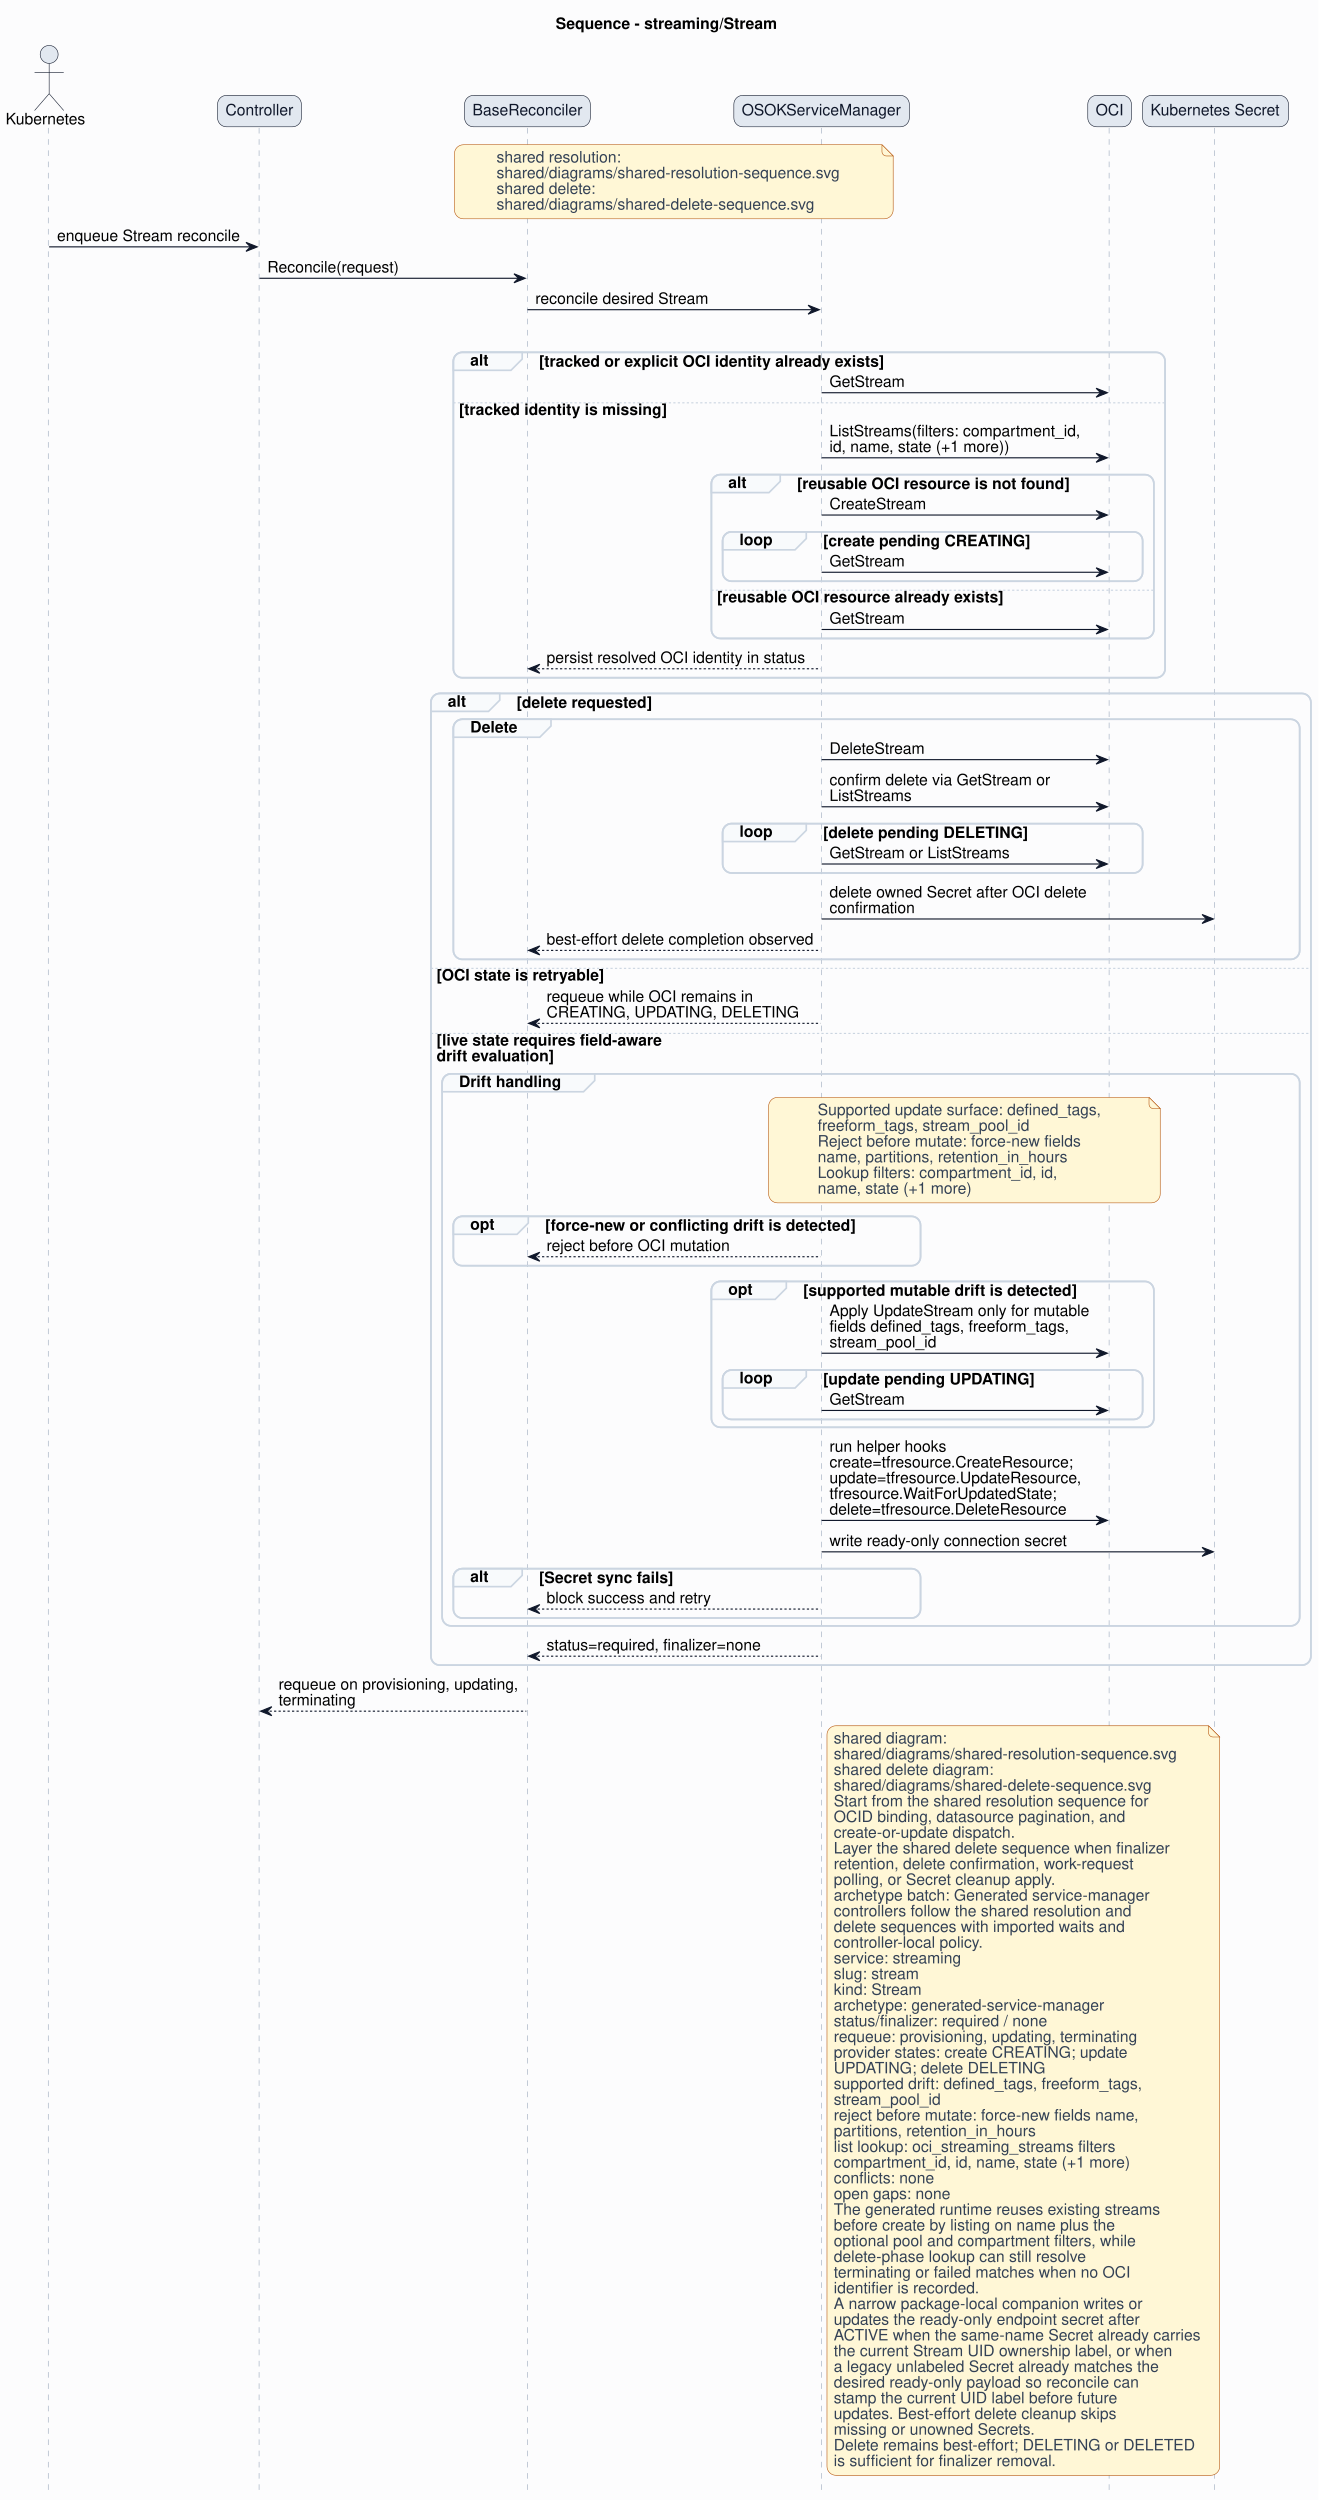
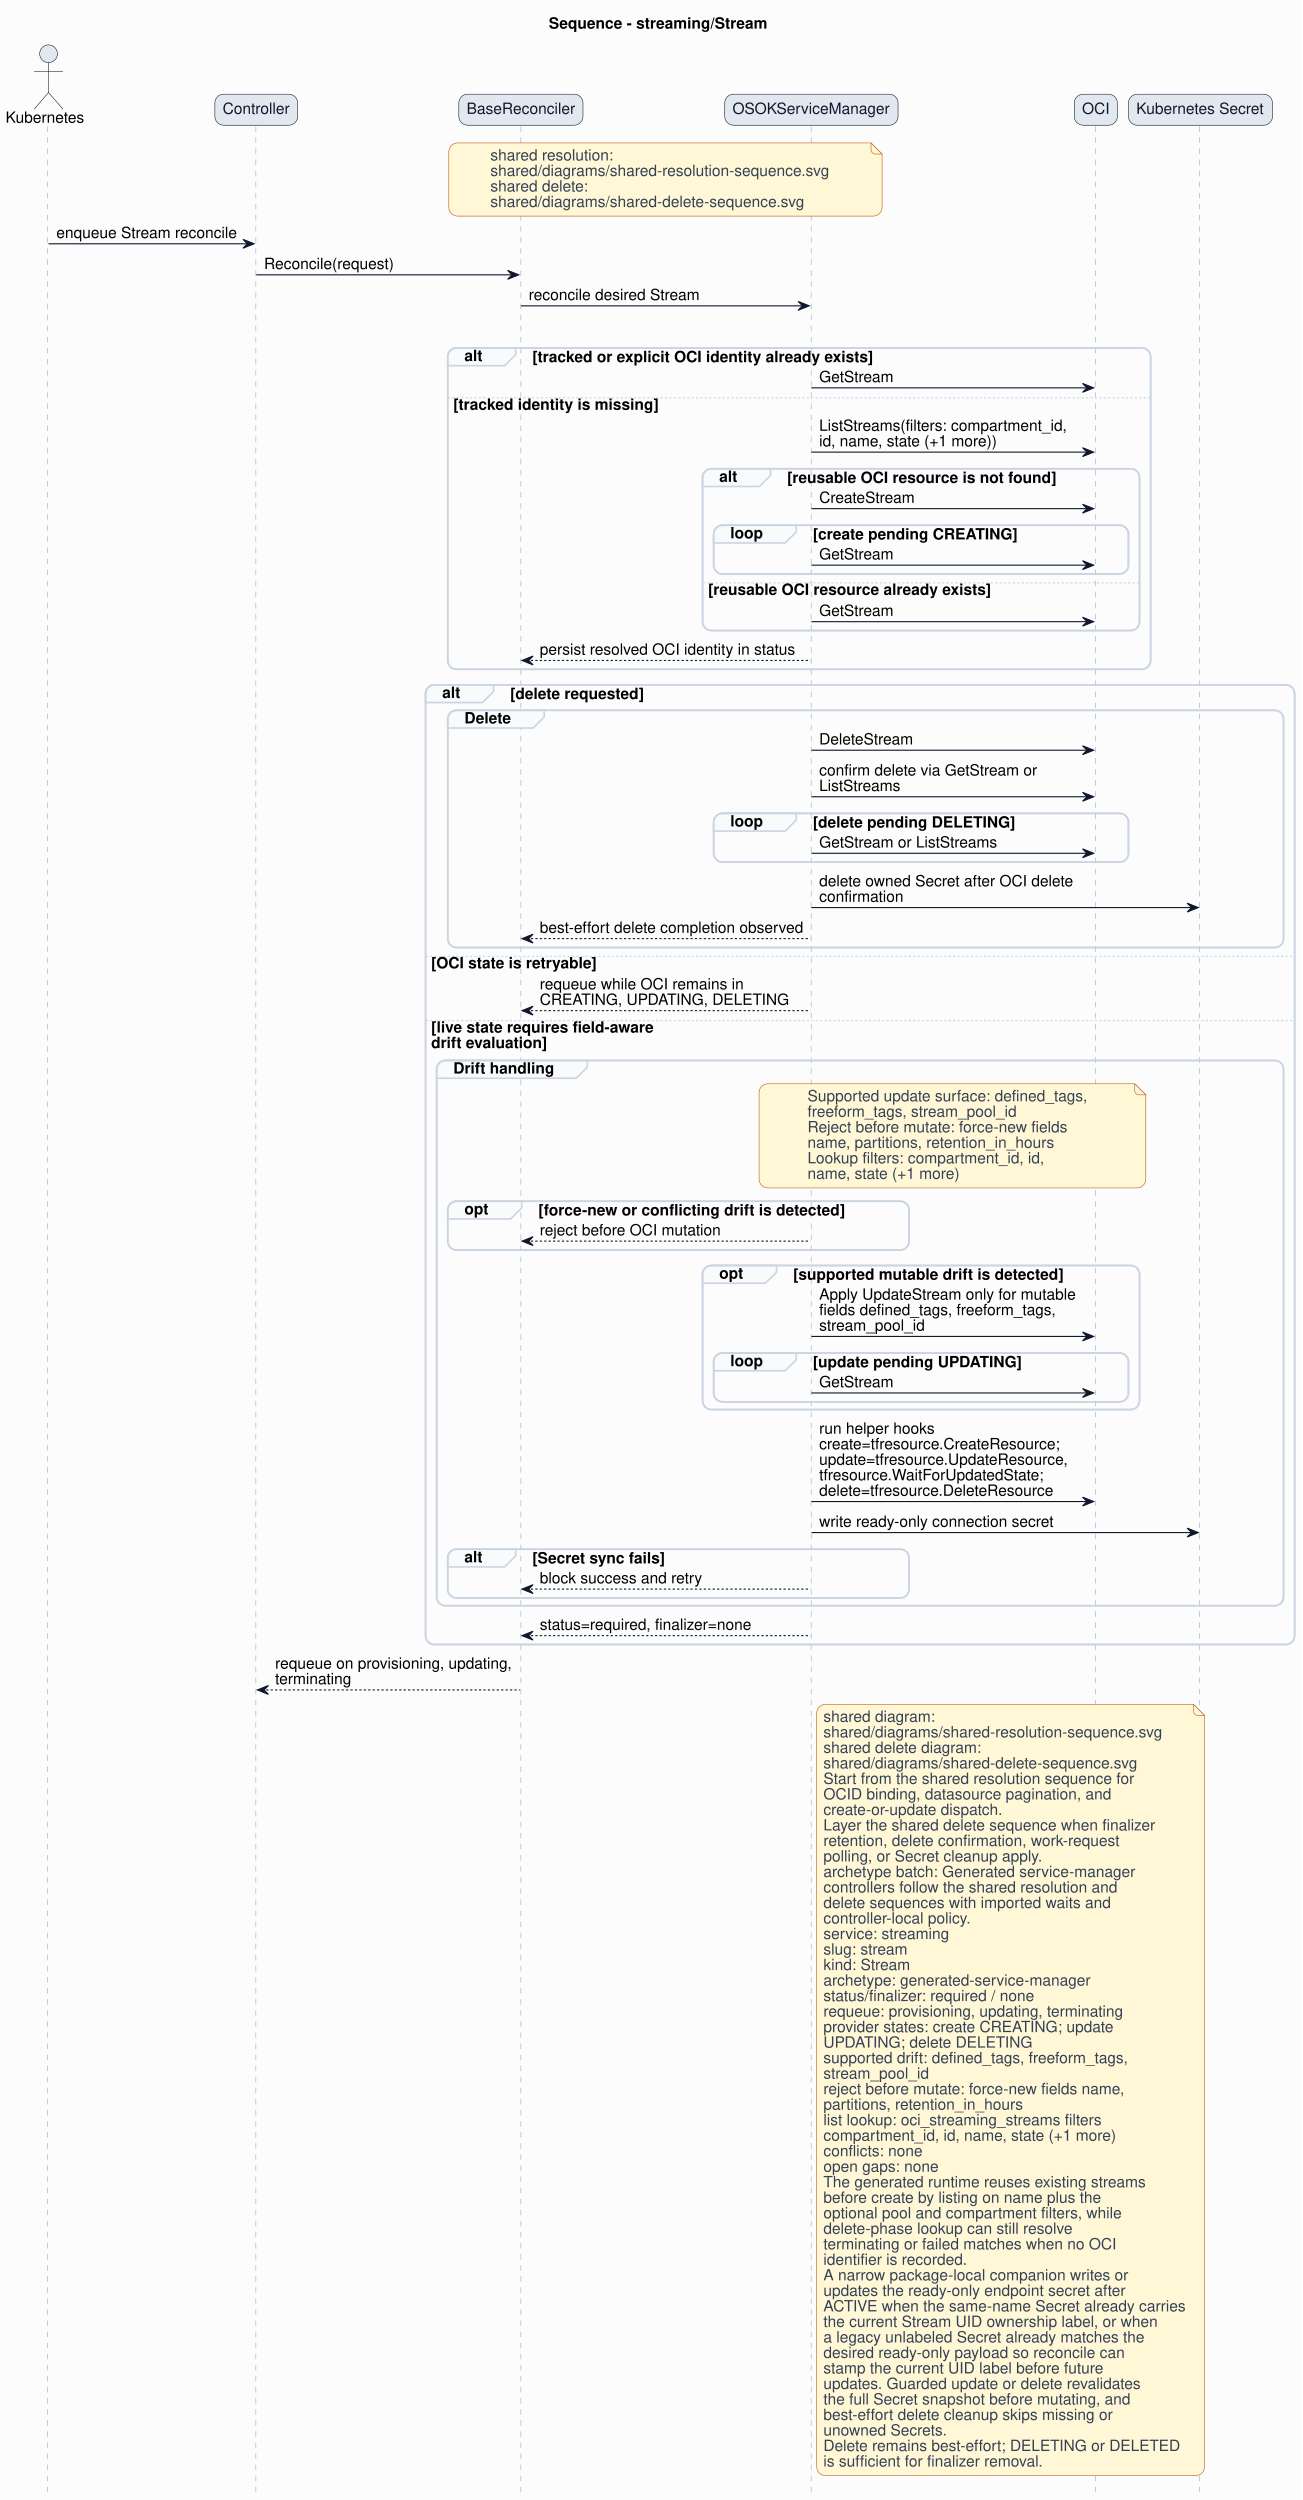
- <svg xmlns="http://www.w3.org/2000/svg" contentStyleType="text/css" data-diagram-type="SEQUENCE" height="2228px" preserveAspectRatio="none" style="width:1175px;height:2228px;background:#FCFCFD;" version="1.1" viewBox="0 0 1175 2228" width="1175px" zoomAndPan="magnify">
+ <svg xmlns="http://www.w3.org/2000/svg" contentStyleType="text/css" data-diagram-type="SEQUENCE" height="2256px" preserveAspectRatio="none" style="width:1175px;height:2256px;background:#FCFCFD;" version="1.1" viewBox="0 0 1175 2256" width="1175px" zoomAndPan="magnify">
  <defs />
  <g>
-     <rect fill="#FCFCFD" height="2228" style="stroke:none;stroke-width:1;" width="1175" x="0" y="0" />
+     <rect fill="#FCFCFD" height="2256" style="stroke:none;stroke-width:1;" width="1175" x="0" y="0" />
    <text fill="#000000" font-family="Helvetica" font-size="14" font-weight="bold" lengthAdjust="spacing" textLength="196.848" x="495.215" y="25.78">Sequence - streaming/Stream</text>
    <rect fill="none" height="290" rx="8" ry="8" style="stroke:#CBD5E1;stroke-width:1.5;" width="634.28" x="404.039" y="314" />
    <rect fill="none" height="146" rx="8" ry="8" style="stroke:#CBD5E1;stroke-width:1.5;" width="394.316" x="634.003" y="423" />
    <rect fill="none" height="44" rx="8" ry="8" style="stroke:#CBD5E1;stroke-width:1.5;" width="374.316" x="644.003" y="474" />
    <rect fill="none" height="866" rx="8" ry="8" style="stroke:#CBD5E1;stroke-width:1.5;" width="784.238" x="384.039" y="618" />
    <rect fill="none" height="214" rx="8" ry="8" style="stroke:#CBD5E1;stroke-width:1.5;" width="754.238" x="404.039" y="641" />
    <rect fill="none" height="44" rx="8" ry="8" style="stroke:#CBD5E1;stroke-width:1.5;" width="374.316" x="644.003" y="734" />
    <rect fill="none" height="492" rx="8" ry="8" style="stroke:#CBD5E1;stroke-width:1.5;" width="764.238" x="394.039" y="957" />
    <rect fill="none" height="44" rx="8" ry="8" style="stroke:#CBD5E1;stroke-width:1.5;" width="416.357" x="404.039" y="1084" />
    <rect fill="none" height="130" rx="8" ry="8" style="stroke:#CBD5E1;stroke-width:1.5;" width="394.316" x="634.003" y="1142" />
    <rect fill="none" height="44" rx="8" ry="8" style="stroke:#CBD5E1;stroke-width:1.5;" width="374.316" x="644.003" y="1221" />
    <rect fill="none" height="44" rx="8" ry="8" style="stroke:#CBD5E1;stroke-width:1.5;" width="416.357" x="404.039" y="1398" />
    <g class="participant-lifeline" data-entity-uid="part1" data-qualified-name="Kubernetes" id="part1-lifeline">
      <g>
-         <rect fill="#000000" fill-opacity="0" height="2107" width="8" x="39.803" y="114" />
-         <line style="stroke:#94A3B8;stroke-width:0.5;stroke-dasharray:5,5;" x1="43" x2="43" y1="114" y2="2221" />
+         <rect fill="#000000" fill-opacity="0" height="2135" width="8" x="39.803" y="114" />
+         <line style="stroke:#94A3B8;stroke-width:0.5;stroke-dasharray:5,5;" x1="43" x2="43" y1="114" y2="2249" />
      </g>
    </g>
    <g class="participant-lifeline" data-entity-uid="part2" data-qualified-name="Controller" id="part2-lifeline">
      <g>
-         <rect fill="#000000" fill-opacity="0" height="2107" width="8" x="227.237" y="114" />
-         <line style="stroke:#94A3B8;stroke-width:0.5;stroke-dasharray:5,5;" x1="230.892" x2="230.892" y1="114" y2="2221" />
+         <rect fill="#000000" fill-opacity="0" height="2135" width="8" x="227.237" y="114" />
+         <line style="stroke:#94A3B8;stroke-width:0.5;stroke-dasharray:5,5;" x1="230.892" x2="230.892" y1="114" y2="2249" />
      </g>
    </g>
    <g class="participant-lifeline" data-entity-uid="part3" data-qualified-name="BaseReconciler" id="part3-lifeline">
      <g>
-         <rect fill="#000000" fill-opacity="0" height="2107" width="8" x="466.063" y="114" />
-         <line style="stroke:#94A3B8;stroke-width:0.5;stroke-dasharray:5,5;" x1="470.039" x2="470.039" y1="114" y2="2221" />
+         <rect fill="#000000" fill-opacity="0" height="2135" width="8" x="466.063" y="114" />
+         <line style="stroke:#94A3B8;stroke-width:0.5;stroke-dasharray:5,5;" x1="470.039" x2="470.039" y1="114" y2="2249" />
      </g>
    </g>
    <g class="participant-lifeline" data-entity-uid="part4" data-qualified-name="ServiceManager" id="part4-lifeline">
      <g>
-         <rect fill="#000000" fill-opacity="0" height="2107" width="8" x="728.2" y="114" />
-         <line style="stroke:#94A3B8;stroke-width:0.5;stroke-dasharray:5,5;" x1="732.003" x2="732.003" y1="114" y2="2221" />
+         <rect fill="#000000" fill-opacity="0" height="2135" width="8" x="728.2" y="114" />
+         <line style="stroke:#94A3B8;stroke-width:0.5;stroke-dasharray:5,5;" x1="732.003" x2="732.003" y1="114" y2="2249" />
      </g>
    </g>
    <g class="participant-lifeline" data-entity-uid="part5" data-qualified-name="OCI" id="part5-lifeline">
      <g>
-         <rect fill="#000000" fill-opacity="0" height="2107" width="8" x="984.875" y="114" />
-         <line style="stroke:#94A3B8;stroke-width:0.5;stroke-dasharray:5,5;" x1="988.43" x2="988.43" y1="114" y2="2221" />
+         <rect fill="#000000" fill-opacity="0" height="2135" width="8" x="984.875" y="114" />
+         <line style="stroke:#94A3B8;stroke-width:0.5;stroke-dasharray:5,5;" x1="988.43" x2="988.43" y1="114" y2="2249" />
      </g>
    </g>
    <g class="participant-lifeline" data-entity-uid="part6" data-qualified-name="SecretStore" id="part6-lifeline">
      <g>
-         <rect fill="#000000" fill-opacity="0" height="2107" width="8" x="1079.298" y="114" />
-         <line style="stroke:#94A3B8;stroke-width:0.5;stroke-dasharray:5,5;" x1="1082.319" x2="1082.319" y1="114" y2="2221" />
+         <rect fill="#000000" fill-opacity="0" height="2135" width="8" x="1079.298" y="114" />
+         <line style="stroke:#94A3B8;stroke-width:0.5;stroke-dasharray:5,5;" x1="1082.319" x2="1082.319" y1="114" y2="2249" />
      </g>
    </g>
    <g class="participant participant-head" data-entity-uid="part1" data-qualified-name="Kubernetes" id="part1-head">
      <text fill="#000000" font-family="Helvetica" font-size="14" lengthAdjust="spacing" textLength="71.606" x="5" y="110.78">Kubernetes</text>
      <ellipse cx="43.803" cy="48.5" fill="#E2E8F0" rx="8" ry="8" style="stroke:#0F172A;stroke-width:0.5;" />
      <path d="M43.803,56.5 L43.803,83.5 M30.803,64.5 L56.803,64.5 M43.803,83.5 L30.803,98.5 M43.803,83.5 L56.803,98.5" fill="none" style="stroke:#0F172A;stroke-width:0.5;" />
    </g>
    <g class="participant participant-head" data-entity-uid="part2" data-qualified-name="Controller" id="part2-head">
      <rect fill="#E2E8F0" height="28" rx="8" ry="8" style="stroke:#0F172A;stroke-width:0.5;" width="74.689" x="193.892" y="85" />
      <text fill="#0F172A" font-family="Helvetica" font-size="14" lengthAdjust="spacing" textLength="60.69" x="200.892" y="102.78">Controller</text>
    </g>
    <g class="participant participant-head" data-entity-uid="part3" data-qualified-name="BaseReconciler" id="part3-head">
      <rect fill="#E2E8F0" height="28" rx="8" ry="8" style="stroke:#0F172A;stroke-width:0.5;" width="112.048" x="414.039" y="85" />
      <text fill="#0F172A" font-family="Helvetica" font-size="14" lengthAdjust="spacing" textLength="98.048" x="421.039" y="102.78">BaseReconciler</text>
    </g>
    <g class="participant participant-head" data-entity-uid="part4" data-qualified-name="ServiceManager" id="part4-head">
      <rect fill="#E2E8F0" height="28" rx="8" ry="8" style="stroke:#0F172A;stroke-width:0.5;" width="156.393" x="654.003" y="85" />
      <text fill="#0F172A" font-family="Helvetica" font-size="14" lengthAdjust="spacing" textLength="142.393" x="661.003" y="102.78">OSOKServiceManager</text>
    </g>
    <g class="participant participant-head" data-entity-uid="part5" data-qualified-name="OCI" id="part5-head">
      <rect fill="#E2E8F0" height="28" rx="8" ry="8" style="stroke:#0F172A;stroke-width:0.5;" width="38.89" x="969.43" y="85" />
      <text fill="#0F172A" font-family="Helvetica" font-size="14" lengthAdjust="spacing" textLength="24.89" x="976.43" y="102.78">OCI</text>
    </g>
    <g class="participant participant-head" data-entity-uid="part6" data-qualified-name="SecretStore" id="part6-head">
      <rect fill="#E2E8F0" height="28" rx="8" ry="8" style="stroke:#0F172A;stroke-width:0.5;" width="129.958" x="1018.319" y="85" />
      <text fill="#0F172A" font-family="Helvetica" font-size="14" lengthAdjust="spacing" textLength="115.958" x="1025.319" y="102.78">Kubernetes Secret</text>
    </g>
    <path d="M405,137 L405,187 A8,8 0 0 0 413,195 L788,195 A8,8 0 0 0 796,187 L796,139 L786,129 L413,129 A8,8 0 0 0 405,137" fill="#FFF7D6" style="stroke:#B45309;stroke-width:0.5;" />
    <path d="M786,129 L786,135 A4,4 0 0 0 790,139 L796,139 L786,129" fill="#FFF7D6" style="stroke:#B45309;stroke-width:0.5;" />
    <text fill="#334155" font-family="Helvetica" font-size="14" lengthAdjust="spacing" textLength="111.289" x="442.483" y="144.78">shared resolution:</text>
    <text fill="#334155" font-family="Helvetica" font-size="14" lengthAdjust="spacing" textLength="307.392" x="442.483" y="158.78">shared/diagrams/shared-resolution-sequence.svg</text>
    <text fill="#334155" font-family="Helvetica" font-size="14" lengthAdjust="spacing" textLength="88.731" x="442.483" y="172.78">shared delete:</text>
    <text fill="#334155" font-family="Helvetica" font-size="14" lengthAdjust="spacing" textLength="284.833" x="442.483" y="186.78">shared/diagrams/shared-delete-sequence.svg</text>
    <g class="message" data-entity-1="part1" data-entity-2="part2" id="msg1">
      <polygon fill="#0F172A" points="219.237,216,229.237,220,219.237,224,223.237,220" style="stroke:#0F172A;stroke-width:1;" />
      <line style="stroke:#0F172A;stroke-width:1;" x1="43.803" x2="225.237" y1="220" y2="220" />
      <text fill="#000000" font-family="Helvetica" font-size="14" lengthAdjust="spacing" textLength="163.434" x="50.803" y="214.78">enqueue Stream reconcile</text>
    </g>
    <g class="message" data-entity-1="part2" data-entity-2="part3" id="msg2">
      <polygon fill="#0F172A" points="458.063,244,468.063,248,458.063,252,462.063,248" style="stroke:#0F172A;stroke-width:1;" />
      <line style="stroke:#0F172A;stroke-width:1;" x1="231.237" x2="464.063" y1="248" y2="248" />
      <text fill="#000000" font-family="Helvetica" font-size="14" lengthAdjust="spacing" textLength="117.496" x="238.237" y="242.78">Reconcile(request)</text>
    </g>
    <g class="message" data-entity-1="part3" data-entity-2="part4" id="msg3">
      <polygon fill="#0F172A" points="720.2,272,730.2,276,720.2,280,724.2,276" style="stroke:#0F172A;stroke-width:1;" />
      <line style="stroke:#0F172A;stroke-width:1;" x1="470.063" x2="726.2" y1="276" y2="276" />
      <text fill="#000000" font-family="Helvetica" font-size="14" lengthAdjust="spacing" textLength="154.848" x="477.063" y="270.78">reconcile desired Stream</text>
    </g>
    <path d="M412.039,314 L465.377,314 L465.377,320 L455.377,330 L404.039,330 L404.039,322 A8,8 0 0 1 412.039,314" fill="#F8FAFC" style="stroke:#CBD5E1;stroke-width:1.5;" />
    <rect fill="none" height="290" rx="8" ry="8" style="stroke:#CBD5E1;stroke-width:1.5;" width="634.28" x="404.039" y="314" />
    <text fill="#000000" font-family="Helvetica" font-size="14" font-weight="bold" lengthAdjust="spacing" textLength="16.338" x="419.039" y="325.78">alt</text>
    <text fill="#000000" font-family="Helvetica" font-size="14" font-weight="bold" lengthAdjust="spacing" textLength="308.109" x="480.377" y="326.78">[tracked or explicit OCI identity already exists]</text>
    <g class="message" data-entity-1="part4" data-entity-2="part5" id="msg4">
      <polygon fill="#0F172A" points="976.875,346,986.875,350,976.875,354,980.875,350" style="stroke:#0F172A;stroke-width:1;" />
      <line style="stroke:#0F172A;stroke-width:1;" x1="732.2" x2="982.875" y1="350" y2="350" />
      <text fill="#000000" font-family="Helvetica" font-size="14" lengthAdjust="spacing" textLength="67.689" x="739.2" y="344.78">GetStream</text>
    </g>
    <line style="stroke:#CBD5E1;stroke-width:1;stroke-dasharray:2,2;" x1="404.039" x2="1038.319" y1="359" y2="359" />
    <text fill="#000000" font-family="Helvetica" font-size="14" font-weight="bold" lengthAdjust="spacing" textLength="185.158" x="409.039" y="369.78">[tracked identity is missing]</text>
    <g class="message" data-entity-1="part4" data-entity-2="part5" id="msg5">
      <polygon fill="#0F172A" points="976.875,404,986.875,408,976.875,412,980.875,408" style="stroke:#0F172A;stroke-width:1;" />
      <line style="stroke:#0F172A;stroke-width:1;" x1="732.2" x2="982.875" y1="408" y2="408" />
      <text fill="#000000" font-family="Helvetica" font-size="14" lengthAdjust="spacing" textLength="224.068" x="739.2" y="388.78">ListStreams(filters: compartment_id,</text>
      <text fill="#000000" font-family="Helvetica" font-size="14" lengthAdjust="spacing" textLength="161.451" x="739.2" y="402.78">id, name, state (+1 more))</text>
    </g>
    <path d="M642.003,423 L695.341,423 L695.341,429 L685.341,439 L634.003,439 L634.003,431 A8,8 0 0 1 642.003,423" fill="#F8FAFC" style="stroke:#CBD5E1;stroke-width:1.5;" />
    <rect fill="none" height="146" rx="8" ry="8" style="stroke:#CBD5E1;stroke-width:1.5;" width="394.316" x="634.003" y="423" />
    <text fill="#000000" font-family="Helvetica" font-size="14" font-weight="bold" lengthAdjust="spacing" textLength="16.338" x="649.003" y="434.78">alt</text>
    <text fill="#000000" font-family="Helvetica" font-size="14" font-weight="bold" lengthAdjust="spacing" textLength="242.703" x="710.341" y="435.78">[reusable OCI resource is not found]</text>
    <g class="message" data-entity-1="part4" data-entity-2="part5" id="msg6">
      <polygon fill="#0F172A" points="976.875,455,986.875,459,976.875,463,980.875,459" style="stroke:#0F172A;stroke-width:1;" />
      <line style="stroke:#0F172A;stroke-width:1;" x1="732.2" x2="982.875" y1="459" y2="459" />
      <text fill="#000000" font-family="Helvetica" font-size="14" lengthAdjust="spacing" textLength="87.144" x="739.2" y="453.78">CreateStream</text>
    </g>
    <path d="M652.003,474 L718.548,474 L718.548,480 L708.548,490 L644.003,490 L644.003,482 A8,8 0 0 1 652.003,474" fill="#F8FAFC" style="stroke:#CBD5E1;stroke-width:1.5;" />
    <rect fill="none" height="44" rx="8" ry="8" style="stroke:#CBD5E1;stroke-width:1.5;" width="374.316" x="644.003" y="474" />
    <text fill="#000000" font-family="Helvetica" font-size="14" font-weight="bold" lengthAdjust="spacing" textLength="29.545" x="659.003" y="485.78">loop</text>
    <text fill="#000000" font-family="Helvetica" font-size="14" font-weight="bold" lengthAdjust="spacing" textLength="185.903" x="733.548" y="486.78">[create pending CREATING]</text>
    <g class="message" data-entity-1="part4" data-entity-2="part5" id="msg7">
      <polygon fill="#0F172A" points="976.875,506,986.875,510,976.875,514,980.875,510" style="stroke:#0F172A;stroke-width:1;" />
      <line style="stroke:#0F172A;stroke-width:1;" x1="732.2" x2="982.875" y1="510" y2="510" />
      <text fill="#000000" font-family="Helvetica" font-size="14" lengthAdjust="spacing" textLength="67.689" x="739.2" y="504.78">GetStream</text>
    </g>
    <line style="stroke:#CBD5E1;stroke-width:1;stroke-dasharray:2,2;" x1="634.003" x2="1028.319" y1="526" y2="526" />
    <text fill="#000000" font-family="Helvetica" font-size="14" font-weight="bold" lengthAdjust="spacing" textLength="255.233" x="639.003" y="536.78">[reusable OCI resource already exists]</text>
    <g class="message" data-entity-1="part4" data-entity-2="part5" id="msg8">
      <polygon fill="#0F172A" points="976.875,557,986.875,561,976.875,565,980.875,561" style="stroke:#0F172A;stroke-width:1;" />
      <line style="stroke:#0F172A;stroke-width:1;" x1="732.2" x2="982.875" y1="561" y2="561" />
      <text fill="#000000" font-family="Helvetica" font-size="14" lengthAdjust="spacing" textLength="67.689" x="739.2" y="555.78">GetStream</text>
    </g>
    <g class="message" data-entity-1="part4" data-entity-2="part3" id="msg9">
      <polygon fill="#0F172A" points="481.063,592,471.063,596,481.063,600,477.063,596" style="stroke:#0F172A;stroke-width:1;" />
      <line style="stroke:#0F172A;stroke-width:1;stroke-dasharray:2,2;" x1="475.063" x2="731.2" y1="596" y2="596" />
      <text fill="#000000" font-family="Helvetica" font-size="14" lengthAdjust="spacing" textLength="231.096" x="487.063" y="590.78">persist resolved OCI identity in status</text>
    </g>
    <path d="M392.039,618 L445.377,618 L445.377,624 L435.377,634 L384.039,634 L384.039,626 A8,8 0 0 1 392.039,618" fill="#F8FAFC" style="stroke:#CBD5E1;stroke-width:1.5;" />
    <rect fill="none" height="866" rx="8" ry="8" style="stroke:#CBD5E1;stroke-width:1.5;" width="784.238" x="384.039" y="618" />
    <text fill="#000000" font-family="Helvetica" font-size="14" font-weight="bold" lengthAdjust="spacing" textLength="16.338" x="399.039" y="629.78">alt</text>
    <text fill="#000000" font-family="Helvetica" font-size="14" font-weight="bold" lengthAdjust="spacing" textLength="120.586" x="460.377" y="630.78">[delete requested]</text>
    <path d="M412.039,641 L491.06,641 L491.06,647 L481.06,657 L404.039,657 L404.039,649 A8,8 0 0 1 412.039,641" fill="#F8FAFC" style="stroke:#CBD5E1;stroke-width:1.5;" />
    <rect fill="none" height="214" rx="8" ry="8" style="stroke:#CBD5E1;stroke-width:1.5;" width="754.238" x="404.039" y="641" />
    <text fill="#000000" font-family="Helvetica" font-size="14" font-weight="bold" lengthAdjust="spacing" textLength="42.02" x="419.039" y="652.78">Delete</text>
    <g class="message" data-entity-1="part4" data-entity-2="part5" id="msg10">
      <polygon fill="#0F172A" points="976.875,673,986.875,677,976.875,681,980.875,677" style="stroke:#0F172A;stroke-width:1;" />
      <line style="stroke:#0F172A;stroke-width:1;" x1="732.2" x2="982.875" y1="677" y2="677" />
      <text fill="#000000" font-family="Helvetica" font-size="14" lengthAdjust="spacing" textLength="85.593" x="739.2" y="671.78">DeleteStream</text>
    </g>
    <g class="message" data-entity-1="part4" data-entity-2="part5" id="msg11">
      <polygon fill="#0F172A" points="976.875,715,986.875,719,976.875,723,980.875,719" style="stroke:#0F172A;stroke-width:1;" />
      <line style="stroke:#0F172A;stroke-width:1;" x1="732.2" x2="982.875" y1="719" y2="719" />
      <text fill="#000000" font-family="Helvetica" font-size="14" lengthAdjust="spacing" textLength="197.634" x="739.2" y="699.78">confirm delete via GetStream or</text>
      <text fill="#000000" font-family="Helvetica" font-size="14" lengthAdjust="spacing" textLength="73.91" x="739.2" y="713.78">ListStreams</text>
    </g>
    <path d="M652.003,734 L718.548,734 L718.548,740 L708.548,750 L644.003,750 L644.003,742 A8,8 0 0 1 652.003,734" fill="#F8FAFC" style="stroke:#CBD5E1;stroke-width:1.5;" />
    <rect fill="none" height="44" rx="8" ry="8" style="stroke:#CBD5E1;stroke-width:1.5;" width="374.316" x="644.003" y="734" />
    <text fill="#000000" font-family="Helvetica" font-size="14" font-weight="bold" lengthAdjust="spacing" textLength="29.545" x="659.003" y="745.78">loop</text>
    <text fill="#000000" font-family="Helvetica" font-size="14" font-weight="bold" lengthAdjust="spacing" textLength="182.779" x="733.548" y="746.78">[delete pending DELETING]</text>
    <g class="message" data-entity-1="part4" data-entity-2="part5" id="msg12">
      <polygon fill="#0F172A" points="976.875,766,986.875,770,976.875,774,980.875,770" style="stroke:#0F172A;stroke-width:1;" />
      <line style="stroke:#0F172A;stroke-width:1;" x1="732.2" x2="982.875" y1="770" y2="770" />
      <text fill="#000000" font-family="Helvetica" font-size="14" lengthAdjust="spacing" textLength="161.827" x="739.2" y="764.78">GetStream or ListStreams</text>
    </g>
    <g class="message" data-entity-1="part4" data-entity-2="part6" id="msg13">
      <polygon fill="#0F172A" points="1071.298,815,1081.298,819,1071.298,823,1075.298,819" style="stroke:#0F172A;stroke-width:1;" />
      <line style="stroke:#0F172A;stroke-width:1;" x1="732.2" x2="1077.298" y1="819" y2="819" />
      <text fill="#000000" font-family="Helvetica" font-size="14" lengthAdjust="spacing" textLength="230.357" x="739.2" y="799.78">delete owned Secret after OCI delete</text>
      <text fill="#000000" font-family="Helvetica" font-size="14" lengthAdjust="spacing" textLength="76.255" x="739.2" y="813.78">confirmation</text>
    </g>
    <g class="message" data-entity-1="part4" data-entity-2="part3" id="msg14">
      <polygon fill="#0F172A" points="481.063,843,471.063,847,481.063,851,477.063,847" style="stroke:#0F172A;stroke-width:1;" />
      <line style="stroke:#0F172A;stroke-width:1;stroke-dasharray:2,2;" x1="475.063" x2="731.2" y1="847" y2="847" />
      <text fill="#000000" font-family="Helvetica" font-size="14" lengthAdjust="spacing" textLength="238.137" x="487.063" y="841.78">best-effort delete completion observed</text>
    </g>
    <line style="stroke:#CBD5E1;stroke-width:1;stroke-dasharray:2,2;" x1="384.039" x2="1168.277" y1="863" y2="863" />
    <text fill="#000000" font-family="Helvetica" font-size="14" font-weight="bold" lengthAdjust="spacing" textLength="149.386" x="389.039" y="873.78">[OCI state is retryable]</text>
    <g class="message" data-entity-1="part4" data-entity-2="part3" id="msg15">
      <polygon fill="#0F172A" points="481.063,908,471.063,912,481.063,916,477.063,912" style="stroke:#0F172A;stroke-width:1;" />
      <line style="stroke:#0F172A;stroke-width:1;stroke-dasharray:2,2;" x1="475.063" x2="731.2" y1="912" y2="912" />
      <text fill="#000000" font-family="Helvetica" font-size="14" lengthAdjust="spacing" textLength="184.42" x="487.063" y="892.78">requeue while OCI remains in</text>
      <text fill="#000000" font-family="Helvetica" font-size="14" lengthAdjust="spacing" textLength="230.248" x="487.063" y="906.78">CREATING, UPDATING, DELETING</text>
    </g>
    <line style="stroke:#CBD5E1;stroke-width:1;stroke-dasharray:2,2;" x1="384.039" x2="1168.277" y1="921" y2="921" />
    <text fill="#000000" font-family="Helvetica" font-size="14" font-weight="bold" lengthAdjust="spacing" textLength="200.751" x="389.039" y="931.78">[live state requires field-aware</text>
    <text fill="#000000" font-family="Helvetica" font-size="14" font-weight="bold" lengthAdjust="spacing" textLength="105.007" x="389.039" y="945.78">drift evaluation]</text>
    <path d="M402.039,957 L530.025,957 L530.025,963 L520.025,973 L394.039,973 L394.039,965 A8,8 0 0 1 402.039,957" fill="#F8FAFC" style="stroke:#CBD5E1;stroke-width:1.5;" />
    <rect fill="none" height="492" rx="8" ry="8" style="stroke:#CBD5E1;stroke-width:1.5;" width="764.238" x="394.039" y="957" />
    <text fill="#000000" font-family="Helvetica" font-size="14" font-weight="bold" lengthAdjust="spacing" textLength="90.986" x="409.039" y="968.78">Drift handling</text>
    <path d="M685,986 L685,1064 A8,8 0 0 0 693,1072 L1026,1072 A8,8 0 0 0 1034,1064 L1034,988 L1024,978 L693,978 A8,8 0 0 0 685,986" fill="#FFF7D6" style="stroke:#B45309;stroke-width:0.5;" />
    <path d="M1024,978 L1024,984 A4,4 0 0 0 1028,988 L1034,988 L1024,978" fill="#FFF7D6" style="stroke:#B45309;stroke-width:0.5;" />
    <text fill="#334155" font-family="Helvetica" font-size="14" lengthAdjust="spacing" textLength="252.964" x="728.676" y="993.78">Supported update surface: defined_tags,</text>
    <text fill="#334155" font-family="Helvetica" font-size="14" lengthAdjust="spacing" textLength="189.875" x="728.676" y="1007.78">freeform_tags, stream_pool_id</text>
    <text fill="#334155" font-family="Helvetica" font-size="14" lengthAdjust="spacing" textLength="235.778" x="728.676" y="1021.78">Reject before mutate: force-new fields</text>
    <text fill="#334155" font-family="Helvetica" font-size="14" lengthAdjust="spacing" textLength="223.357" x="728.676" y="1035.78">name, partitions, retention_in_hours</text>
    <text fill="#334155" font-family="Helvetica" font-size="14" lengthAdjust="spacing" textLength="213.992" x="728.676" y="1049.78">Lookup filters: compartment_id, id,</text>
    <text fill="#334155" font-family="Helvetica" font-size="14" lengthAdjust="spacing" textLength="138.113" x="728.676" y="1063.78">name, state (+1 more)</text>
    <path d="M412.039,1084 L470.805,1084 L470.805,1090 L460.805,1100 L404.039,1100 L404.039,1092 A8,8 0 0 1 412.039,1084" fill="#F8FAFC" style="stroke:#CBD5E1;stroke-width:1.5;" />
    <rect fill="none" height="44" rx="8" ry="8" style="stroke:#CBD5E1;stroke-width:1.5;" width="416.357" x="404.039" y="1084" />
    <text fill="#000000" font-family="Helvetica" font-size="14" font-weight="bold" lengthAdjust="spacing" textLength="21.766" x="419.039" y="1095.78">opt</text>
    <text fill="#000000" font-family="Helvetica" font-size="14" font-weight="bold" lengthAdjust="spacing" textLength="276.131" x="485.805" y="1096.78">[force-new or conflicting drift is detected]</text>
    <g class="message" data-entity-1="part4" data-entity-2="part3" id="msg16">
      <polygon fill="#0F172A" points="481.063,1116,471.063,1120,481.063,1124,477.063,1120" style="stroke:#0F172A;stroke-width:1;" />
      <line style="stroke:#0F172A;stroke-width:1;stroke-dasharray:2,2;" x1="475.063" x2="731.2" y1="1120" y2="1120" />
      <text fill="#000000" font-family="Helvetica" font-size="14" lengthAdjust="spacing" textLength="164.185" x="487.063" y="1114.78">reject before OCI mutation</text>
    </g>
    <path d="M642.003,1142 L700.769,1142 L700.769,1148 L690.769,1158 L634.003,1158 L634.003,1150 A8,8 0 0 1 642.003,1142" fill="#F8FAFC" style="stroke:#CBD5E1;stroke-width:1.5;" />
    <rect fill="none" height="130" rx="8" ry="8" style="stroke:#CBD5E1;stroke-width:1.5;" width="394.316" x="634.003" y="1142" />
    <text fill="#000000" font-family="Helvetica" font-size="14" font-weight="bold" lengthAdjust="spacing" textLength="21.766" x="649.003" y="1153.78">opt</text>
    <text fill="#000000" font-family="Helvetica" font-size="14" font-weight="bold" lengthAdjust="spacing" textLength="243.462" x="715.769" y="1154.78">[supported mutable drift is detected]</text>
    <g class="message" data-entity-1="part4" data-entity-2="part5" id="msg17">
      <polygon fill="#0F172A" points="976.875,1202,986.875,1206,976.875,1210,980.875,1206" style="stroke:#0F172A;stroke-width:1;" />
      <line style="stroke:#0F172A;stroke-width:1;" x1="732.2" x2="982.875" y1="1206" y2="1206" />
      <text fill="#000000" font-family="Helvetica" font-size="14" lengthAdjust="spacing" textLength="232.675" x="739.2" y="1172.78">Apply UpdateStream only for mutable</text>
      <text fill="#000000" font-family="Helvetica" font-size="14" lengthAdjust="spacing" textLength="214.792" x="739.2" y="1186.78">fields defined_tags, freeform_tags,</text>
      <text fill="#000000" font-family="Helvetica" font-size="14" lengthAdjust="spacing" textLength="95.724" x="739.2" y="1200.78">stream_pool_id</text>
    </g>
    <path d="M652.003,1221 L718.548,1221 L718.548,1227 L708.548,1237 L644.003,1237 L644.003,1229 A8,8 0 0 1 652.003,1221" fill="#F8FAFC" style="stroke:#CBD5E1;stroke-width:1.5;" />
    <rect fill="none" height="44" rx="8" ry="8" style="stroke:#CBD5E1;stroke-width:1.5;" width="374.316" x="644.003" y="1221" />
    <text fill="#000000" font-family="Helvetica" font-size="14" font-weight="bold" lengthAdjust="spacing" textLength="29.545" x="659.003" y="1232.78">loop</text>
    <text fill="#000000" font-family="Helvetica" font-size="14" font-weight="bold" lengthAdjust="spacing" textLength="190.538" x="733.548" y="1233.78">[update pending UPDATING]</text>
    <g class="message" data-entity-1="part4" data-entity-2="part5" id="msg18">
      <polygon fill="#0F172A" points="976.875,1253,986.875,1257,976.875,1261,980.875,1257" style="stroke:#0F172A;stroke-width:1;" />
      <line style="stroke:#0F172A;stroke-width:1;" x1="732.2" x2="982.875" y1="1257" y2="1257" />
      <text fill="#000000" font-family="Helvetica" font-size="14" lengthAdjust="spacing" textLength="67.689" x="739.2" y="1251.78">GetStream</text>
    </g>
    <g class="message" data-entity-1="part4" data-entity-2="part5" id="msg19">
      <polygon fill="#0F172A" points="976.875,1351,986.875,1355,976.875,1359,980.875,1355" style="stroke:#0F172A;stroke-width:1;" />
      <line style="stroke:#0F172A;stroke-width:1;" x1="732.2" x2="982.875" y1="1355" y2="1355" />
      <text fill="#000000" font-family="Helvetica" font-size="14" lengthAdjust="spacing" textLength="104.289" x="739.2" y="1293.78">run helper hooks</text>
      <text fill="#000000" font-family="Helvetica" font-size="14" lengthAdjust="spacing" textLength="219.051" x="739.2" y="1307.78">create=tfresource.CreateResource;</text>
      <text fill="#000000" font-family="Helvetica" font-size="14" lengthAdjust="spacing" textLength="226.085" x="739.2" y="1321.78">update=tfresource.UpdateResource,</text>
      <text fill="#000000" font-family="Helvetica" font-size="14" lengthAdjust="spacing" textLength="204.648" x="739.2" y="1335.78">tfresource.WaitForUpdatedState;</text>
      <text fill="#000000" font-family="Helvetica" font-size="14" lengthAdjust="spacing" textLength="212.844" x="739.2" y="1349.78">delete=tfresource.DeleteResource</text>
    </g>
    <g class="message" data-entity-1="part4" data-entity-2="part6" id="msg20">
      <polygon fill="#0F172A" points="1071.298,1379,1081.298,1383,1071.298,1387,1075.298,1383" style="stroke:#0F172A;stroke-width:1;" />
      <line style="stroke:#0F172A;stroke-width:1;" x1="732.2" x2="1077.298" y1="1383" y2="1383" />
      <text fill="#000000" font-family="Helvetica" font-size="14" lengthAdjust="spacing" textLength="212.434" x="739.2" y="1377.78">write ready-only connection secret</text>
    </g>
    <path d="M412.039,1398 L465.377,1398 L465.377,1404 L455.377,1414 L404.039,1414 L404.039,1406 A8,8 0 0 1 412.039,1398" fill="#F8FAFC" style="stroke:#CBD5E1;stroke-width:1.5;" />
    <rect fill="none" height="44" rx="8" ry="8" style="stroke:#CBD5E1;stroke-width:1.5;" width="416.357" x="404.039" y="1398" />
    <text fill="#000000" font-family="Helvetica" font-size="14" font-weight="bold" lengthAdjust="spacing" textLength="16.338" x="419.039" y="1409.78">alt</text>
    <text fill="#000000" font-family="Helvetica" font-size="14" font-weight="bold" lengthAdjust="spacing" textLength="119.834" x="480.377" y="1410.78">[Secret sync fails]</text>
    <g class="message" data-entity-1="part4" data-entity-2="part3" id="msg21">
      <polygon fill="#0F172A" points="481.063,1430,471.063,1434,481.063,1438,477.063,1434" style="stroke:#0F172A;stroke-width:1;" />
      <line style="stroke:#0F172A;stroke-width:1;stroke-dasharray:2,2;" x1="475.063" x2="731.2" y1="1434" y2="1434" />
      <text fill="#000000" font-family="Helvetica" font-size="14" lengthAdjust="spacing" textLength="146.282" x="487.063" y="1428.78">block success and retry</text>
    </g>
    <g class="message" data-entity-1="part4" data-entity-2="part3" id="msg22">
      <polygon fill="#0F172A" points="481.063,1472,471.063,1476,481.063,1480,477.063,1476" style="stroke:#0F172A;stroke-width:1;" />
      <line style="stroke:#0F172A;stroke-width:1;stroke-dasharray:2,2;" x1="475.063" x2="731.2" y1="1476" y2="1476" />
      <text fill="#000000" font-family="Helvetica" font-size="14" lengthAdjust="spacing" textLength="192.233" x="487.063" y="1470.78">status=required, finalizer=none</text>
    </g>
    <g class="message" data-entity-1="part3" data-entity-2="part2" id="msg23">
      <polygon fill="#0F172A" points="242.237,1521,232.237,1525,242.237,1529,238.237,1525" style="stroke:#0F172A;stroke-width:1;" />
      <line style="stroke:#0F172A;stroke-width:1;stroke-dasharray:2,2;" x1="236.237" x2="469.063" y1="1525" y2="1525" />
      <text fill="#000000" font-family="Helvetica" font-size="14" lengthAdjust="spacing" textLength="214.826" x="248.237" y="1505.78">requeue on provisioning, updating,</text>
      <text fill="#000000" font-family="Helvetica" font-size="14" lengthAdjust="spacing" textLength="69.255" x="248.237" y="1519.78">terminating</text>
    </g>
-     <path d="M737,1546 L737,2198 A8,8 0 0 0 745,2206 L1079,2206 A8,8 0 0 0 1087,2198 L1087,1548 L1077,1538 L745,1538 A8,8 0 0 0 737,1546" fill="#FFF7D6" style="stroke:#B45309;stroke-width:0.5;" />
+     <path d="M737,1546 L737,2226 A8,8 0 0 0 745,2234 L1079,2234 A8,8 0 0 0 1087,2226 L1087,1548 L1077,1538 L745,1538 A8,8 0 0 0 737,1546" fill="#FFF7D6" style="stroke:#B45309;stroke-width:0.5;" />
    <path d="M1077,1538 L1077,1544 A4,4 0 0 0 1081,1548 L1087,1548 L1077,1538" fill="#FFF7D6" style="stroke:#B45309;stroke-width:0.5;" />
    <text fill="#334155" font-family="Helvetica" font-size="14" lengthAdjust="spacing" textLength="101.165" x="743" y="1553.78">shared diagram:</text>
    <text fill="#334155" font-family="Helvetica" font-size="14" lengthAdjust="spacing" textLength="307.392" x="743" y="1567.78">shared/diagrams/shared-resolution-sequence.svg</text>
    <text fill="#334155" font-family="Helvetica" font-size="14" lengthAdjust="spacing" textLength="143.199" x="743" y="1581.78">shared delete diagram:</text>
    <text fill="#334155" font-family="Helvetica" font-size="14" lengthAdjust="spacing" textLength="284.833" x="743" y="1595.78">shared/diagrams/shared-delete-sequence.svg</text>
    <text fill="#334155" font-family="Helvetica" font-size="14" lengthAdjust="spacing" textLength="280.93" x="743" y="1609.78">Start from the shared resolution sequence for</text>
    <text fill="#334155" font-family="Helvetica" font-size="14" lengthAdjust="spacing" textLength="260.729" x="743" y="1623.78">OCID binding, datasource pagination, and</text>
    <text fill="#334155" font-family="Helvetica" font-size="14" lengthAdjust="spacing" textLength="163.427" x="743" y="1637.78">create-or-update dispatch.</text>
    <text fill="#334155" font-family="Helvetica" font-size="14" lengthAdjust="spacing" textLength="301.198" x="743" y="1651.78">Layer the shared delete sequence when finalizer</text>
    <text fill="#334155" font-family="Helvetica" font-size="14" lengthAdjust="spacing" textLength="269.247" x="743" y="1665.78">retention, delete confirmation, work-request</text>
    <text fill="#334155" font-family="Helvetica" font-size="14" lengthAdjust="spacing" textLength="199.233" x="743" y="1679.78">polling, or Secret cleanup apply.</text>
    <text fill="#334155" font-family="Helvetica" font-size="14" lengthAdjust="spacing" textLength="281.709" x="743" y="1693.78">archetype batch: Generated service-manager</text>
    <text fill="#334155" font-family="Helvetica" font-size="14" lengthAdjust="spacing" textLength="266.15" x="743" y="1707.78">controllers follow the shared resolution and</text>
    <text fill="#334155" font-family="Helvetica" font-size="14" lengthAdjust="spacing" textLength="259.93" x="743" y="1721.78">delete sequences with imported waits and</text>
    <text fill="#334155" font-family="Helvetica" font-size="14" lengthAdjust="spacing" textLength="134.606" x="743" y="1735.78">controller-local policy.</text>
    <text fill="#334155" font-family="Helvetica" font-size="14" lengthAdjust="spacing" textLength="113.593" x="743" y="1749.78">service: streaming</text>
    <text fill="#334155" font-family="Helvetica" font-size="14" lengthAdjust="spacing" textLength="76.248" x="743" y="1763.78">slug: stream</text>
    <text fill="#334155" font-family="Helvetica" font-size="14" lengthAdjust="spacing" textLength="78.586" x="743" y="1777.78">kind: Stream</text>
    <text fill="#334155" font-family="Helvetica" font-size="14" lengthAdjust="spacing" textLength="241.24" x="743" y="1791.78">archetype: generated-service-manager</text>
    <text fill="#334155" font-family="Helvetica" font-size="14" lengthAdjust="spacing" textLength="191.44" x="743" y="1805.78">status/finalizer: required / none</text>
    <text fill="#334155" font-family="Helvetica" font-size="14" lengthAdjust="spacing" textLength="272.398" x="743" y="1819.78">requeue: provisioning, updating, terminating</text>
    <text fill="#334155" font-family="Helvetica" font-size="14" lengthAdjust="spacing" textLength="265.337" x="743" y="1833.78">provider states: create CREATING; update</text>
    <text fill="#334155" font-family="Helvetica" font-size="14" lengthAdjust="spacing" textLength="192.165" x="743" y="1847.78">UPDATING; delete DELETING</text>
    <text fill="#334155" font-family="Helvetica" font-size="14" lengthAdjust="spacing" textLength="275.495" x="743" y="1861.78">supported drift: defined_tags, freeform_tags,</text>
    <text fill="#334155" font-family="Helvetica" font-size="14" lengthAdjust="spacing" textLength="95.724" x="743" y="1875.78">stream_pool_id</text>
    <text fill="#334155" font-family="Helvetica" font-size="14" lengthAdjust="spacing" textLength="273.13" x="743" y="1889.78">reject before mutate: force-new fields name,</text>
    <text fill="#334155" font-family="Helvetica" font-size="14" lengthAdjust="spacing" textLength="180.558" x="743" y="1903.78">partitions, retention_in_hours</text>
    <text fill="#334155" font-family="Helvetica" font-size="14" lengthAdjust="spacing" textLength="252.096" x="743" y="1917.78">list lookup: oci_streaming_streams filters</text>
    <text fill="#334155" font-family="Helvetica" font-size="14" lengthAdjust="spacing" textLength="264.947" x="743" y="1931.78">compartment_id, id, name, state (+1 more)</text>
    <text fill="#334155" font-family="Helvetica" font-size="14" lengthAdjust="spacing" textLength="89.496" x="743" y="1945.78">conflicts: none</text>
    <text fill="#334155" font-family="Helvetica" font-size="14" lengthAdjust="spacing" textLength="104.316" x="743" y="1959.78">open gaps: none</text>
    <text fill="#334155" font-family="Helvetica" font-size="14" lengthAdjust="spacing" textLength="292.585" x="743" y="1973.78">The generated runtime reuses existing streams</text>
    <text fill="#334155" font-family="Helvetica" font-size="14" lengthAdjust="spacing" textLength="252.15" x="743" y="1987.78">before create by listing on name plus the</text>
    <text fill="#334155" font-family="Helvetica" font-size="14" lengthAdjust="spacing" textLength="269.254" x="743" y="2001.78">optional pool and compartment filters, while</text>
    <text fill="#334155" font-family="Helvetica" font-size="14" lengthAdjust="spacing" textLength="225.689" x="743" y="2015.78">delete-phase lookup can still resolve</text>
    <text fill="#334155" font-family="Helvetica" font-size="14" lengthAdjust="spacing" textLength="265.351" x="743" y="2029.78">terminating or failed matches when no OCI</text>
    <text fill="#334155" font-family="Helvetica" font-size="14" lengthAdjust="spacing" textLength="129.951" x="743" y="2043.78">identifier is recorded.</text>
    <text fill="#334155" font-family="Helvetica" font-size="14" lengthAdjust="spacing" textLength="275.461" x="743" y="2057.78">A narrow package-local companion writes or</text>
    <text fill="#334155" font-family="Helvetica" font-size="14" lengthAdjust="spacing" textLength="273.95" x="743" y="2071.78">updates the ready-only endpoint secret after</text>
    <text fill="#334155" font-family="Helvetica" font-size="14" lengthAdjust="spacing" textLength="329.137" x="743" y="2085.78">ACTIVE when the same-name Secret already carries</text>
    <text fill="#334155" font-family="Helvetica" font-size="14" lengthAdjust="spacing" textLength="302.695" x="743" y="2099.78">the current Stream UID ownership label, or when</text>
    <text fill="#334155" font-family="Helvetica" font-size="14" lengthAdjust="spacing" textLength="291.067" x="743" y="2113.78">a legacy unlabeled Secret already matches the</text>
    <text fill="#334155" font-family="Helvetica" font-size="14" lengthAdjust="spacing" textLength="273.157" x="743" y="2127.78">desired ready-only payload so reconcile can</text>
    <text fill="#334155" font-family="Helvetica" font-size="14" lengthAdjust="spacing" textLength="253.682" x="743" y="2141.78">stamp the current UID label before future</text>
-     <text fill="#334155" font-family="Helvetica" font-size="14" lengthAdjust="spacing" textLength="252.93" x="743" y="2155.78">updates. Best-effort delete cleanup skips</text>
-     <text fill="#334155" font-family="Helvetica" font-size="14" lengthAdjust="spacing" textLength="179.751" x="743" y="2169.78">missing or unowned Secrets.</text>
-     <text fill="#334155" font-family="Helvetica" font-size="14" lengthAdjust="spacing" textLength="323.661" x="743" y="2183.78">Delete remains best-effort; DELETING or DELETED</text>
-     <text fill="#334155" font-family="Helvetica" font-size="14" lengthAdjust="spacing" textLength="199.179" x="743" y="2197.78">is sufficient for finalizer removal.</text>
+     <text fill="#334155" font-family="Helvetica" font-size="14" lengthAdjust="spacing" textLength="288.757" x="743" y="2155.78">updates. Guarded update or delete revalidates</text>
+     <text fill="#334155" font-family="Helvetica" font-size="14" lengthAdjust="spacing" textLength="278.619" x="743" y="2169.78">the full Secret snapshot before mutating, and</text>
+     <text fill="#334155" font-family="Helvetica" font-size="14" lengthAdjust="spacing" textLength="261.461" x="743" y="2183.78">best-effort delete cleanup skips missing or</text>
+     <text fill="#334155" font-family="Helvetica" font-size="14" lengthAdjust="spacing" textLength="112.068" x="743" y="2197.78">unowned Secrets.</text>
+     <text fill="#334155" font-family="Helvetica" font-size="14" lengthAdjust="spacing" textLength="323.661" x="743" y="2211.78">Delete remains best-effort; DELETING or DELETED</text>
+     <text fill="#334155" font-family="Helvetica" font-size="14" lengthAdjust="spacing" textLength="199.179" x="743" y="2225.78">is sufficient for finalizer removal.</text>
  </g>
</svg>
